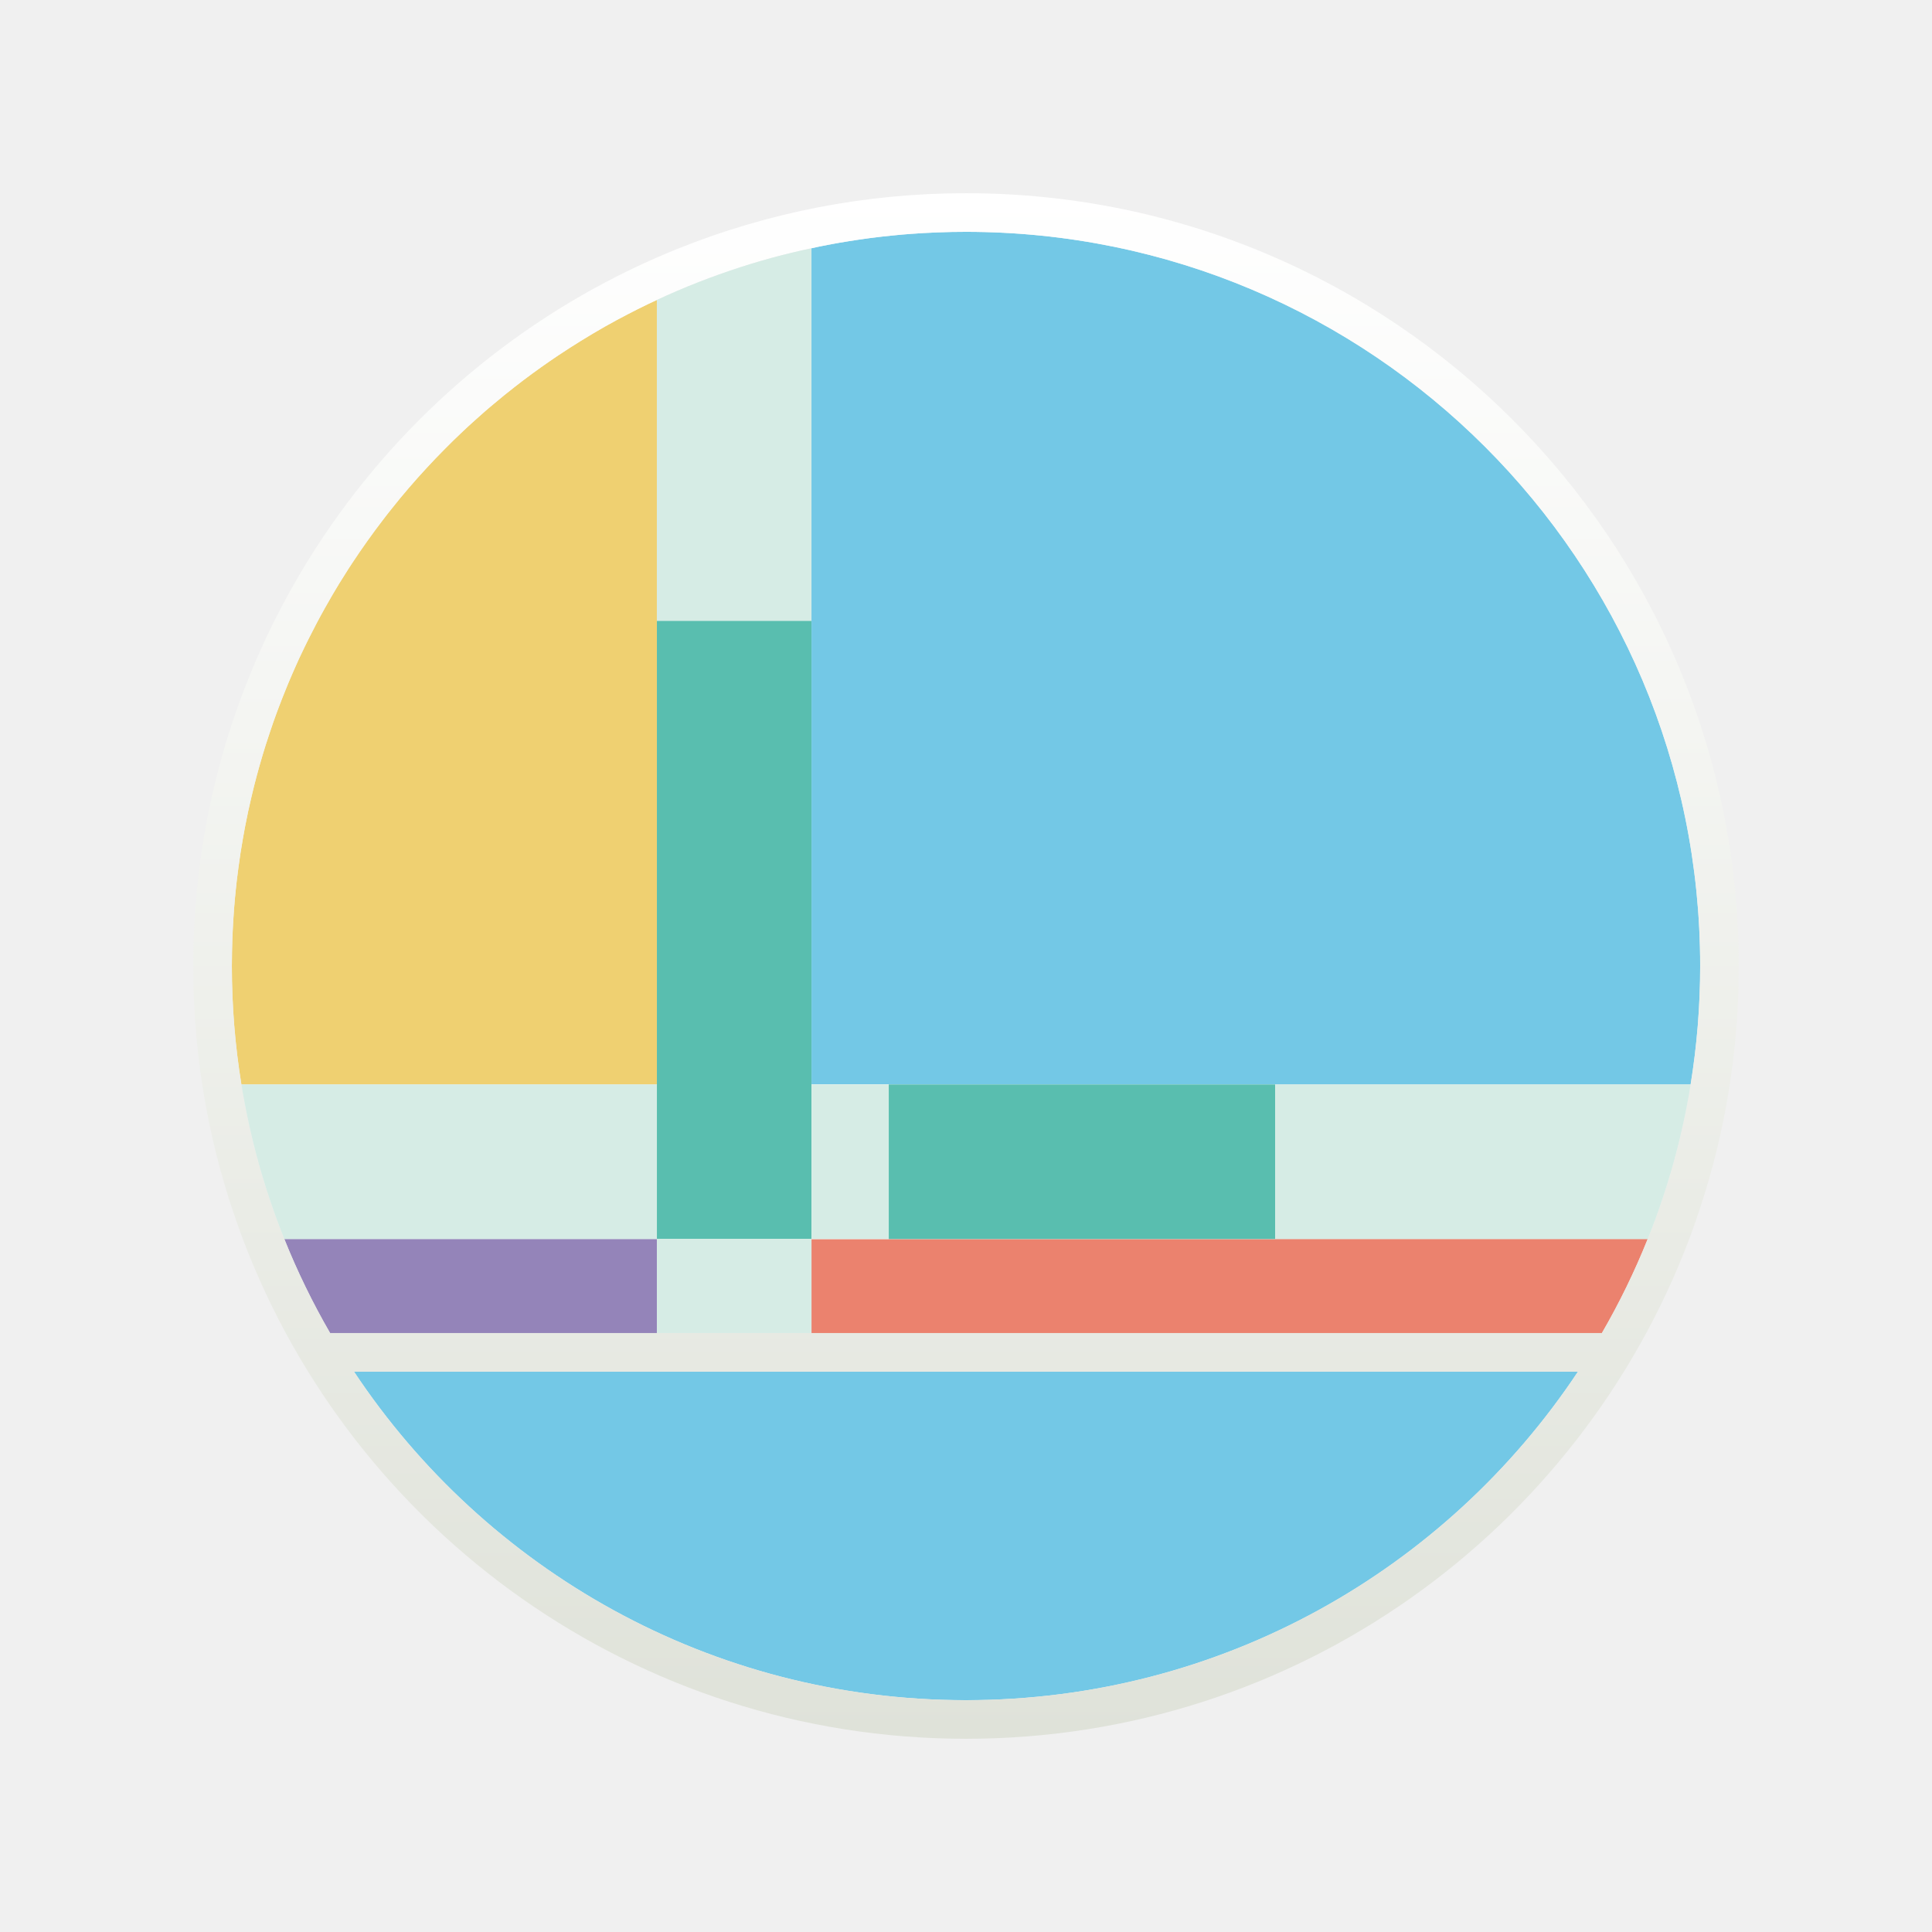
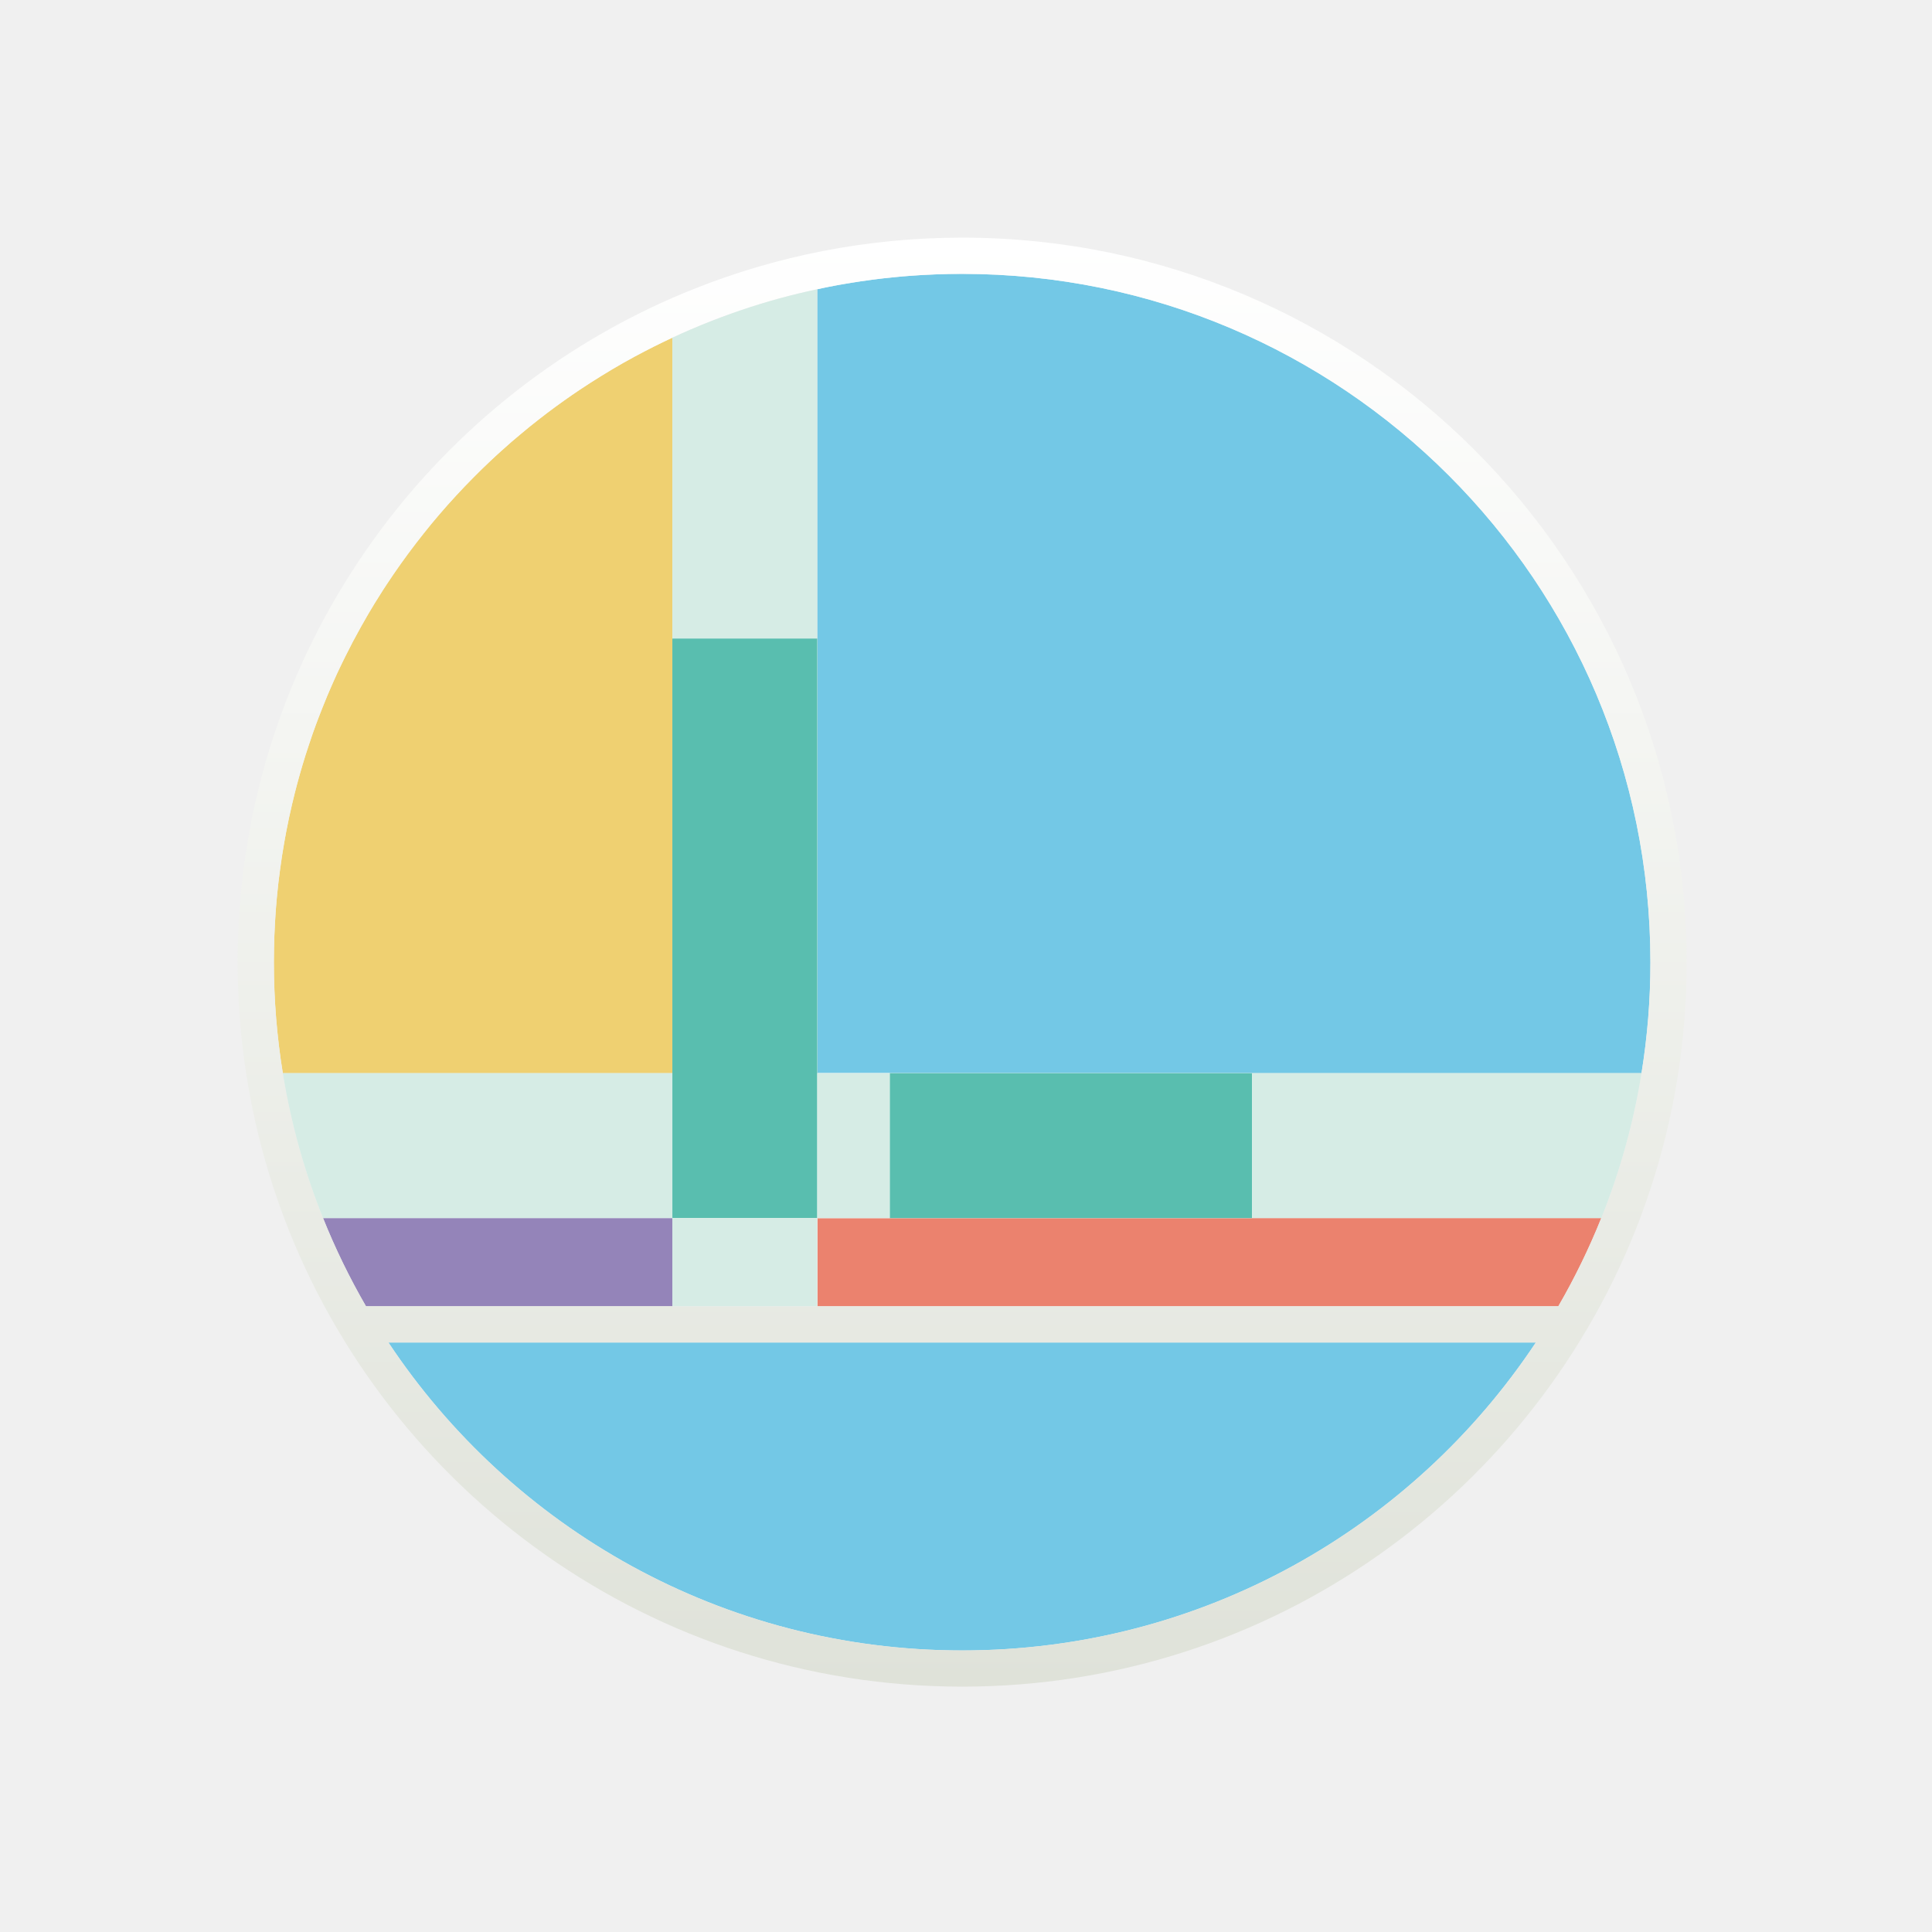
- <svg xmlns="http://www.w3.org/2000/svg" version="1.1" id="图层_1" x="0px" y="0px" width="354.33px" height="354.33px" viewBox="0 0 354.33 354.33" style="enable-background:new 0 0 354.33 354.33;" xml:space="preserve">
-   <g style="opacity:0.6;">
-     <path style="fill:#20AEE0;" d="M289.39,251.57c-24.121,36.311-65.381,60.24-112.23,60.24s-88.11-23.93-112.23-60.24H289.39z" />
-     <path style="fill:#E83818;" d="M302.188,227.23c-2.4,5.98-5.209,11.74-8.4,17.25H148.819v-17.25H302.188z" />
-     <path style="fill:#563C94;" d="M120.469,227.23v17.25h-59.93c-3.19-5.51-6-11.27-8.399-17.25H120.469z" />
-     <path style="fill:#EEBA1D;" d="M120.469,55.01v143.871h-76.2c-1.149-7.07-1.75-14.33-1.75-21.721c0-0.879,0.01-1.76,0.03-2.641   c0.011-0.789,0.03-1.568,0.06-2.359c0.041-0.959,0.08-1.92,0.141-2.869c0.04-0.83,0.1-1.66,0.16-2.49   c0.01-0.041,0.01-0.07,0.01-0.111c0.05-0.658,0.109-1.328,0.17-1.988c0.04-0.441,0.08-0.871,0.13-1.311   c0.06-0.621,0.13-1.25,0.2-1.881c0.09-0.809,0.2-1.629,0.311-2.439c0.229-1.779,0.51-3.551,0.819-5.311   c0.12-0.699,0.25-1.389,0.38-2.09c0.35-1.85,0.75-3.689,1.18-5.52c0.16-0.689,0.33-1.381,0.5-2.061   c0.631-2.49,1.33-4.949,2.09-7.379c0.25-0.801,0.511-1.59,0.781-2.381c0.209-0.641,0.43-1.279,0.649-1.91   c0.2-0.549,0.39-1.1,0.59-1.639c0.181-0.49,0.36-0.98,0.55-1.461c0.041-0.119,0.09-0.24,0.141-0.35   c0.21-0.561,0.42-1.121,0.65-1.67c0.289-0.75,0.6-1.5,0.909-2.24c0.261-0.6,0.511-1.211,0.78-1.811c0.15-0.34,0.3-0.68,0.449-1.02   c0.221-0.5,0.451-1.01,0.681-1.51c0.31-0.65,0.61-1.291,0.92-1.93c0.24-0.5,0.479-0.98,0.72-1.471   c0.971-1.949,1.98-3.869,3.041-5.76c0.379-0.69,0.77-1.371,1.17-2.051c0.149-0.26,0.299-0.52,0.449-0.77   c0.68-1.16,1.381-2.311,2.11-3.439c0.43-0.701,0.88-1.391,1.33-2.07c0.45-0.69,0.909-1.37,1.37-2.041c0.93-1.35,1.88-2.689,2.85-4   c0.48-0.659,0.98-1.309,1.48-1.959c0.49-0.65,1-1.291,1.51-1.93c0.51-0.65,1.02-1.281,1.54-1.91c0.521-0.631,1.05-1.25,1.579-1.871   c1.061-1.239,2.15-2.459,3.261-3.659c0.55-0.601,1.11-1.2,1.681-1.79c0.559-0.59,1.129-1.17,1.709-1.75   c1.07-1.08,2.15-2.141,3.26-3.18c0.67-0.641,1.36-1.271,2.051-1.891c0.57-0.52,1.14-1.029,1.72-1.529   c0.14-0.121,0.28-0.25,0.42-0.371c0.521-0.439,1.03-0.89,1.56-1.319c1.25-1.06,2.521-2.08,3.811-3.091   c2.07-1.619,4.189-3.17,6.359-4.67c0.531-0.369,1.061-0.729,1.591-1.08c0.68-0.459,1.37-0.909,2.06-1.35   c0.69-0.449,1.381-0.88,2.08-1.31c1.43-0.89,2.891-1.75,4.36-2.591c0.67-0.379,1.35-0.75,2.03-1.119   c0.029-0.02,0.06-0.03,0.08-0.051c0.699-0.379,1.399-0.75,2.1-1.109c1.23-0.641,2.48-1.27,3.73-1.87   c0.489-0.229,0.969-0.47,1.459-0.69C120.339,55.07,120.409,55.03,120.469,55.01z" />
-     <path style="fill:#20AEE0;" d="M311.81,177.16c0,7.391-0.602,14.65-1.75,21.721h-161.24V45.53c0.34-0.08,0.689-0.16,1.039-0.229   c0.34-0.07,0.681-0.141,1.031-0.211c0.529-0.109,1.059-0.209,1.6-0.31c0.479-0.091,0.97-0.181,1.459-0.261   c0.58-0.109,1.16-0.199,1.75-0.289c0.531-0.09,1.07-0.17,1.611-0.25c1.459-0.221,2.92-0.41,4.389-0.58   c0.561-0.07,1.121-0.131,1.691-0.18c0.35-0.041,0.689-0.07,1.039-0.101c0.35-0.04,0.7-0.069,1.051-0.101   c0.549-0.049,1.1-0.09,1.66-0.129c0.549-0.041,1.1-0.08,1.649-0.11c0.21-0.021,0.409-0.03,0.62-0.04   c0.85-0.051,1.699-0.09,2.55-0.12c1.729-0.069,3.46-0.101,5.2-0.101C251.519,42.52,311.81,102.801,311.81,177.16z" />
+ <svg xmlns="http://www.w3.org/2000/svg" version="1.1" id="图层_1" x="0px" y="0px" width="283.46px" height="283.46px" viewBox="0 0 283.46 283.46" style="enable-background:new 0 0 283.46 283.46;" xml:space="preserve">
+   <g>
+     <g style="opacity:0.6;">
+       <path style="fill:#20AEE0;" d="M225.334,196.969c-18.092,27.233-49.036,45.181-84.173,45.181s-66.083-17.947-84.173-45.181    H225.334z" />
+       <path style="fill:#E83818;" d="M234.933,178.714c-1.8,4.485-3.907,8.806-6.3,12.938H119.906v-12.938H234.933z" />
+       <path style="fill:#563C94;" d="M98.643,178.714v12.938H53.695c-2.393-4.132-4.5-8.452-6.299-12.938H98.643z" />
+       <path style="fill:#EEBA1D;" d="M98.643,49.548v107.904h-57.15c-0.862-5.303-1.313-10.748-1.313-16.291    c0-0.659,0.007-1.32,0.023-1.98c0.008-0.592,0.022-1.176,0.044-1.77c0.031-0.719,0.06-1.44,0.105-2.152    c0.03-0.623,0.075-1.245,0.12-1.868c0.007-0.031,0.007-0.053,0.007-0.083c0.037-0.494,0.082-0.996,0.127-1.491    c0.03-0.331,0.06-0.653,0.097-0.983c0.045-0.466,0.098-0.938,0.15-1.411c0.067-0.606,0.15-1.222,0.233-1.83    c0.172-1.334,0.382-2.663,0.615-3.983c0.09-0.524,0.188-1.042,0.285-1.567c0.262-1.387,0.563-2.767,0.885-4.14    c0.12-0.517,0.248-1.036,0.375-1.545c0.473-1.868,0.998-3.712,1.567-5.534c0.188-0.601,0.383-1.192,0.586-1.786    c0.157-0.48,0.322-0.959,0.487-1.433c0.15-0.412,0.292-0.825,0.442-1.229c0.136-0.368,0.271-0.735,0.413-1.096    c0.031-0.089,0.067-0.18,0.105-0.262c0.158-0.42,0.315-0.841,0.488-1.252c0.217-0.563,0.45-1.125,0.682-1.68    c0.196-0.45,0.383-0.908,0.585-1.358c0.113-0.255,0.225-0.51,0.337-0.765c0.166-0.375,0.338-0.757,0.51-1.132    c0.232-0.488,0.458-0.968,0.69-1.447c0.18-0.375,0.359-0.735,0.54-1.103c0.728-1.462,1.485-2.902,2.281-4.32    c0.284-0.518,0.577-1.028,0.877-1.538c0.112-0.195,0.224-0.39,0.337-0.577c0.51-0.87,1.036-1.733,1.583-2.58    c0.322-0.526,0.66-1.043,0.998-1.553c0.337-0.518,0.682-1.027,1.027-1.531c0.697-1.012,1.41-2.017,2.137-3    c0.36-0.494,0.735-0.981,1.11-1.469c0.368-0.488,0.75-0.968,1.132-1.447c0.382-0.488,0.765-0.961,1.155-1.433    c0.39-0.473,0.787-0.938,1.184-1.403c0.795-0.929,1.613-1.844,2.446-2.744c0.412-0.451,0.833-0.9,1.26-1.343    c0.419-0.442,0.847-0.877,1.282-1.313c0.803-0.81,1.613-1.605,2.445-2.385c0.502-0.48,1.02-0.953,1.538-1.418    c0.428-0.39,0.855-0.772,1.29-1.147c0.105-0.091,0.21-0.188,0.315-0.278c0.39-0.33,0.772-0.667,1.169-0.989    c0.938-0.795,1.89-1.56,2.858-2.318c1.553-1.214,3.142-2.377,4.77-3.502c0.398-0.277,0.795-0.547,1.193-0.81    c0.51-0.344,1.027-0.682,1.544-1.012c0.518-0.337,1.036-0.66,1.56-0.982c1.072-0.667,2.168-1.313,3.271-1.943    c0.502-0.284,1.012-0.563,1.522-0.839c0.022-0.015,0.045-0.022,0.06-0.038c0.524-0.284,1.049-0.563,1.575-0.832    c0.923-0.48,1.86-0.952,2.798-1.402c0.367-0.172,0.727-0.353,1.094-0.518C98.545,49.594,98.598,49.564,98.643,49.548z" />
+       <path style="fill:#20AEE0;" d="M242.148,141.161c0,5.543-0.451,10.988-1.313,16.291h-120.93V42.439    c0.255-0.06,0.517-0.12,0.779-0.172c0.255-0.053,0.51-0.105,0.773-0.158c0.397-0.082,0.794-0.157,1.2-0.232    c0.359-0.068,0.728-0.136,1.094-0.196c0.435-0.082,0.87-0.149,1.313-0.217c0.398-0.067,0.803-0.127,1.208-0.188    c1.094-0.166,2.19-0.308,3.292-0.435c0.42-0.053,0.841-0.098,1.269-0.135c0.262-0.031,0.517-0.053,0.779-0.075    c0.262-0.03,0.525-0.052,0.788-0.076c0.412-0.037,0.825-0.067,1.245-0.097c0.412-0.031,0.825-0.06,1.237-0.083    c0.158-0.016,0.307-0.023,0.465-0.03c0.637-0.038,1.274-0.067,1.913-0.09c1.297-0.052,2.595-0.076,3.9-0.076    C196.93,40.181,242.148,85.392,242.148,141.161z" />
+     </g>
+     <polygon style="fill:#FFFFFF;" points="183.69,157.455 183.69,178.717 119.91,178.717 119.91,191.654 98.647,191.654    98.647,93.675 119.91,93.675 119.91,157.455  " />
+     <linearGradient id="SVGID_1_" gradientUnits="userSpaceOnUse" x1="141.166" y1="247.462" x2="141.166" y2="34.868">
+       <stop offset="0" style="stop-color:#DFE2D9" />
+       <stop offset="1" style="stop-color:#FFFFFF" />
+     </linearGradient>
+     <path style="fill:url(#SVGID_1_);" d="M141.165,34.867c-13.935,0-27.248,2.685-39.442,7.56c-1.035,0.412-2.063,0.84-3.075,1.282   c-37.545,16.41-63.78,53.873-63.78,97.456c0,13.02,2.34,25.5,6.631,37.026c0.06,0.173,0.127,0.354,0.194,0.525   c15.172,40.178,53.985,68.745,99.473,68.745c45.487,0,84.3-28.567,99.48-68.745c0.532-1.417,1.035-2.85,1.507-4.29   c3.45-10.462,5.311-21.645,5.311-33.262C247.463,82.462,199.875,34.867,141.165,34.867z M141.165,242.152   c-35.137,0-66.083-17.947-84.173-45.181h168.346C207.248,224.205,176.303,242.152,141.165,242.152z M240.84,157.455   c-1.191,7.387-3.194,14.505-5.902,21.262c-1.8,4.485-3.907,8.806-6.3,12.938H53.7c-2.393-4.132-4.5-8.452-6.3-12.938   c-2.708-6.75-4.703-13.867-5.902-21.247v-0.015c-0.863-5.303-1.313-10.748-1.313-16.29c0-0.66,0.007-1.32,0.021-1.98   c0.008-0.593,0.023-1.177,0.046-1.77c0.03-0.72,0.06-1.44,0.104-2.153c0.03-0.623,0.075-1.245,0.12-1.868   c0.007-0.03,0.007-0.053,0.007-0.083c0.038-0.495,0.083-0.997,0.127-1.492c0.03-0.33,0.06-0.652,0.098-0.983   c0.045-0.465,0.098-0.938,0.15-1.41c0.067-0.607,0.15-1.223,0.233-1.83c0.172-1.335,0.382-2.663,0.614-3.983   c0.09-0.525,0.188-1.042,0.285-1.567c0.263-1.387,0.563-2.768,0.886-4.14c0.12-0.518,0.247-1.036,0.375-1.545   c0.472-1.868,0.997-3.713,1.567-5.535c0.188-0.6,0.382-1.192,0.585-1.785c0.157-0.48,0.322-0.96,0.487-1.433   c0.15-0.413,0.293-0.825,0.442-1.23c0.135-0.368,0.27-0.735,0.413-1.095c0.03-0.09,0.067-0.18,0.104-0.263   c0.157-0.419,0.315-0.84,0.488-1.252c0.217-0.563,0.45-1.125,0.682-1.68c0.195-0.45,0.383-0.907,0.585-1.357   c0.113-0.255,0.225-0.51,0.338-0.766c0.165-0.375,0.337-0.757,0.51-1.132c0.232-0.487,0.458-0.967,0.689-1.447   c0.181-0.375,0.36-0.735,0.541-1.102c0.727-1.463,1.484-2.903,2.28-4.321c0.285-0.517,0.577-1.027,0.877-1.537   c0.112-0.195,0.225-0.39,0.337-0.577c0.511-0.87,1.036-1.733,1.583-2.581c0.322-0.525,0.66-1.042,0.997-1.553   c0.338-0.517,0.683-1.027,1.028-1.53c0.697-1.012,1.41-2.017,2.137-3c0.36-0.495,0.735-0.982,1.11-1.47   c0.368-0.487,0.75-0.967,1.132-1.447c0.382-0.487,0.765-0.96,1.155-1.433c0.391-0.472,0.788-0.938,1.186-1.402   c0.794-0.93,1.612-1.845,2.444-2.745c0.413-0.45,0.833-0.9,1.261-1.342c0.42-0.443,0.848-0.877,1.282-1.313   c0.802-0.81,1.612-1.605,2.445-2.386c0.502-0.479,1.02-0.952,1.537-1.417c0.428-0.391,0.854-0.773,1.29-1.148   c0.105-0.09,0.21-0.188,0.314-0.277c0.391-0.33,0.773-0.667,1.171-0.99c0.938-0.795,1.89-1.568,2.857-2.318   c1.553-1.214,3.143-2.377,4.77-3.502c0.398-0.277,0.795-0.547,1.192-0.81c0.51-0.345,1.028-0.682,1.545-1.012   c0.518-0.338,1.036-0.66,1.56-0.982c1.073-0.668,2.168-1.313,3.27-1.943c0.503-0.285,1.013-0.563,1.523-0.839   c0.022-0.016,0.044-0.023,0.06-0.038c0.524-0.285,1.05-0.563,1.575-0.832c0.923-0.48,1.86-0.953,2.798-1.403   c0.367-0.173,0.727-0.352,1.095-0.518c0.052-0.022,0.104-0.052,0.149-0.067c0.885-0.413,1.777-0.817,2.678-1.2   c0.555-0.24,1.11-0.473,1.673-0.706c0.015,0,0.03-0.007,0.044-0.015c3.683-1.5,7.462-2.791,11.34-3.855   c1.822-0.494,3.667-0.945,5.527-1.334c0.255-0.06,0.517-0.12,0.78-0.173c0.255-0.053,0.51-0.104,0.772-0.157   c0.397-0.083,0.795-0.158,1.2-0.232c0.36-0.068,0.727-0.135,1.095-0.195c0.435-0.082,0.87-0.149,1.313-0.218   c0.397-0.067,0.803-0.127,1.208-0.188c1.095-0.165,2.19-0.307,3.292-0.434c0.419-0.053,0.84-0.098,1.268-0.136   c0.262-0.03,0.517-0.052,0.779-0.075c0.263-0.03,0.525-0.053,0.788-0.075c0.412-0.038,0.825-0.067,1.245-0.098   c0.412-0.03,0.825-0.06,1.237-0.082c0.157-0.015,0.308-0.022,0.465-0.03c0.637-0.038,1.275-0.067,1.912-0.09   c1.298-0.053,2.595-0.075,3.9-0.075c55.771,0,100.987,45.21,100.987,100.98C242.152,146.707,241.702,152.152,240.84,157.455z" />
+     <g>
+       <rect x="98.647" y="93.675" style="fill:#59BEAF;" width="21.263" height="85.042" />
+       <rect x="130.538" y="157.455" style="fill:#59BEAF;" width="53.153" height="21.262" />
+     </g>
+     <path style="fill:#FFFEF3;" d="M98.648,93.675" />
+     <path style="fill:#FFFEF3;" d="M98.648,93.675" />
+     <path style="fill:#D6ECE5;" d="M119.91,42.442v51.232H98.647V49.552c0.885-0.413,1.777-0.817,2.678-1.2   c0.555-0.24,1.11-0.473,1.673-0.706c0.015,0,0.03-0.007,0.044-0.015c3.683-1.5,7.462-2.791,11.34-3.855   C116.205,43.283,118.05,42.832,119.91,42.442z" />
+     <rect x="119.91" y="157.455" style="fill:#D6ECE5;" width="10.627" height="21.262" />
+     <path style="fill:#D6ECE5;" d="M98.647,157.455v21.262H47.4c-2.708-6.75-4.703-13.867-5.902-21.247v-0.015H98.647z" />
+     <path style="fill:#D6ECE5;" d="M240.84,157.455c-1.191,7.387-3.194,14.505-5.902,21.262H183.69v-21.262H240.84z" />
+     <rect x="98.647" y="178.717" style="fill:#D6ECE5;" width="21.263" height="12.938" />
  </g>
-   <polygon style="fill:#FFFFFF;" points="233.865,198.885 233.865,227.234 148.825,227.234 148.825,244.484 120.475,244.484   120.475,113.845 148.825,113.845 148.825,198.885 " />
-   <linearGradient id="SVGID_1_" gradientUnits="userSpaceOnUse" x1="177.166" y1="318.894" x2="177.166" y2="35.435">
-     <stop offset="0" style="stop-color:#DFE2D9" />
-     <stop offset="1" style="stop-color:#FFFFFF" />
-   </linearGradient>
-   <path style="fill:url(#SVGID_1_);" d="M177.165,35.435c-18.58,0-36.33,3.58-52.59,10.08c-1.38,0.55-2.75,1.12-4.101,1.71  c-50.06,21.88-85.04,71.83-85.04,129.94c0,17.359,3.12,34,8.841,49.369c0.08,0.23,0.17,0.471,0.26,0.7  c20.229,53.57,71.979,91.66,132.63,91.66s112.4-38.09,132.641-91.66c0.71-1.89,1.38-3.8,2.01-5.72c4.6-13.95,7.08-28.86,7.08-44.35  C318.896,98.895,255.445,35.435,177.165,35.435z M177.165,311.814c-46.85,0-88.11-23.93-112.23-60.24h224.461  C265.275,287.885,224.016,311.814,177.165,311.814z M310.065,198.885c-1.59,9.85-4.26,19.34-7.87,28.35  c-2.4,5.98-5.21,11.74-8.4,17.25H60.545c-3.189-5.51-6-11.27-8.399-17.25c-3.61-9-6.271-18.49-7.87-28.33v-0.02  c-1.15-7.07-1.75-14.33-1.75-21.72c0-0.88,0.01-1.76,0.029-2.641c0.011-0.79,0.03-1.569,0.061-2.359c0.04-0.96,0.08-1.92,0.14-2.87  c0.04-0.83,0.101-1.66,0.16-2.49c0.01-0.04,0.01-0.07,0.01-0.11c0.05-0.659,0.11-1.329,0.17-1.989c0.04-0.44,0.08-0.87,0.13-1.311  c0.061-0.62,0.131-1.25,0.2-1.88c0.09-0.81,0.2-1.63,0.311-2.439c0.229-1.78,0.51-3.551,0.819-5.311c0.12-0.7,0.25-1.39,0.38-2.09  c0.351-1.85,0.75-3.69,1.181-5.52c0.16-0.69,0.33-1.381,0.5-2.061c0.63-2.49,1.33-4.95,2.09-7.38c0.25-0.8,0.51-1.59,0.78-2.38  c0.21-0.641,0.43-1.28,0.649-1.91c0.2-0.55,0.391-1.1,0.59-1.64c0.181-0.49,0.36-0.98,0.551-1.46c0.04-0.12,0.09-0.24,0.14-0.351  c0.21-0.56,0.42-1.12,0.65-1.67c0.29-0.75,0.6-1.5,0.909-2.24c0.261-0.6,0.511-1.21,0.78-1.81c0.15-0.34,0.3-0.68,0.45-1.021  c0.22-0.5,0.45-1.01,0.68-1.51c0.311-0.649,0.61-1.29,0.92-1.93c0.24-0.5,0.48-0.98,0.721-1.47c0.97-1.95,1.979-3.87,3.04-5.761  c0.38-0.689,0.77-1.37,1.17-2.05c0.149-0.26,0.3-0.52,0.449-0.77c0.681-1.16,1.381-2.311,2.11-3.44c0.43-0.7,0.88-1.39,1.33-2.07  c0.45-0.689,0.91-1.369,1.37-2.04c0.93-1.35,1.88-2.689,2.85-4c0.48-0.659,0.98-1.31,1.48-1.96c0.49-0.649,1-1.29,1.51-1.93  c0.51-0.649,1.021-1.28,1.54-1.91c0.521-0.63,1.05-1.25,1.58-1.87c1.06-1.239,2.15-2.46,3.26-3.659c0.55-0.601,1.11-1.2,1.681-1.79  c0.56-0.591,1.13-1.17,1.71-1.75c1.069-1.08,2.149-2.141,3.26-3.181c0.67-0.64,1.359-1.27,2.05-1.89c0.57-0.521,1.14-1.03,1.72-1.53  c0.141-0.12,0.28-0.25,0.42-0.37c0.521-0.439,1.03-0.89,1.561-1.319c1.25-1.061,2.52-2.091,3.81-3.091  c2.07-1.619,4.19-3.17,6.36-4.67c0.53-0.369,1.06-0.729,1.59-1.08c0.68-0.46,1.37-0.909,2.06-1.35c0.69-0.45,1.381-0.88,2.08-1.31  c1.431-0.891,2.891-1.75,4.36-2.591c0.67-0.38,1.35-0.75,2.03-1.119c0.029-0.021,0.06-0.03,0.08-0.051  c0.699-0.38,1.399-0.75,2.1-1.109c1.23-0.641,2.48-1.271,3.73-1.87c0.489-0.23,0.97-0.47,1.46-0.69  c0.069-0.029,0.14-0.069,0.199-0.09c1.181-0.55,2.37-1.09,3.57-1.6c0.74-0.32,1.48-0.63,2.23-0.94c0.02,0,0.04-0.01,0.06-0.02  c4.91-2,9.95-3.721,15.12-5.141c2.43-0.659,4.89-1.26,7.37-1.779c0.34-0.08,0.689-0.16,1.04-0.23c0.34-0.07,0.68-0.14,1.03-0.21  c0.529-0.11,1.06-0.21,1.6-0.31c0.479-0.091,0.97-0.181,1.46-0.261c0.58-0.109,1.16-0.199,1.75-0.29c0.53-0.09,1.07-0.17,1.61-0.25  c1.46-0.22,2.92-0.409,4.39-0.579c0.56-0.07,1.12-0.131,1.69-0.181c0.35-0.04,0.689-0.069,1.039-0.1  c0.351-0.04,0.7-0.07,1.051-0.101c0.55-0.05,1.1-0.09,1.66-0.13c0.55-0.04,1.1-0.08,1.649-0.109c0.21-0.021,0.41-0.03,0.62-0.04  c0.85-0.051,1.7-0.09,2.55-0.12c1.73-0.07,3.46-0.101,5.2-0.101c74.36,0,134.65,60.28,134.65,134.641  C311.815,184.555,311.215,191.814,310.065,198.885z" />
-   <g>
-     <rect x="120.475" y="113.845" style="fill:#59BEAF;" width="28.351" height="113.39" />
-     <rect x="162.995" y="198.885" style="fill:#59BEAF;" width="70.87" height="28.35" />
-   </g>
-   <path style="fill:#FFFEF3;" d="M120.476,113.846" />
-   <path style="fill:#FFFEF3;" d="M120.476,113.846" />
-   <path style="fill:#D6ECE5;" d="M148.825,45.535v68.31h-28.351v-58.83c1.181-0.55,2.37-1.09,3.57-1.6c0.74-0.32,1.48-0.63,2.23-0.94  c0.02,0,0.04-0.01,0.06-0.02c4.91-2,9.95-3.721,15.12-5.141C143.885,46.655,146.345,46.055,148.825,45.535z" />
-   <rect x="148.825" y="198.885" style="fill:#D6ECE5;" width="14.17" height="28.35" />
-   <path style="fill:#D6ECE5;" d="M120.475,198.885v28.35H52.146c-3.61-9-6.271-18.49-7.87-28.33v-0.02H120.475z" />
-   <path style="fill:#D6ECE5;" d="M310.065,198.885c-1.59,9.85-4.26,19.34-7.87,28.35h-68.33v-28.35H310.065z" />
-   <rect x="120.475" y="227.234" style="fill:#D6ECE5;" width="28.351" height="17.25" />
</svg>
